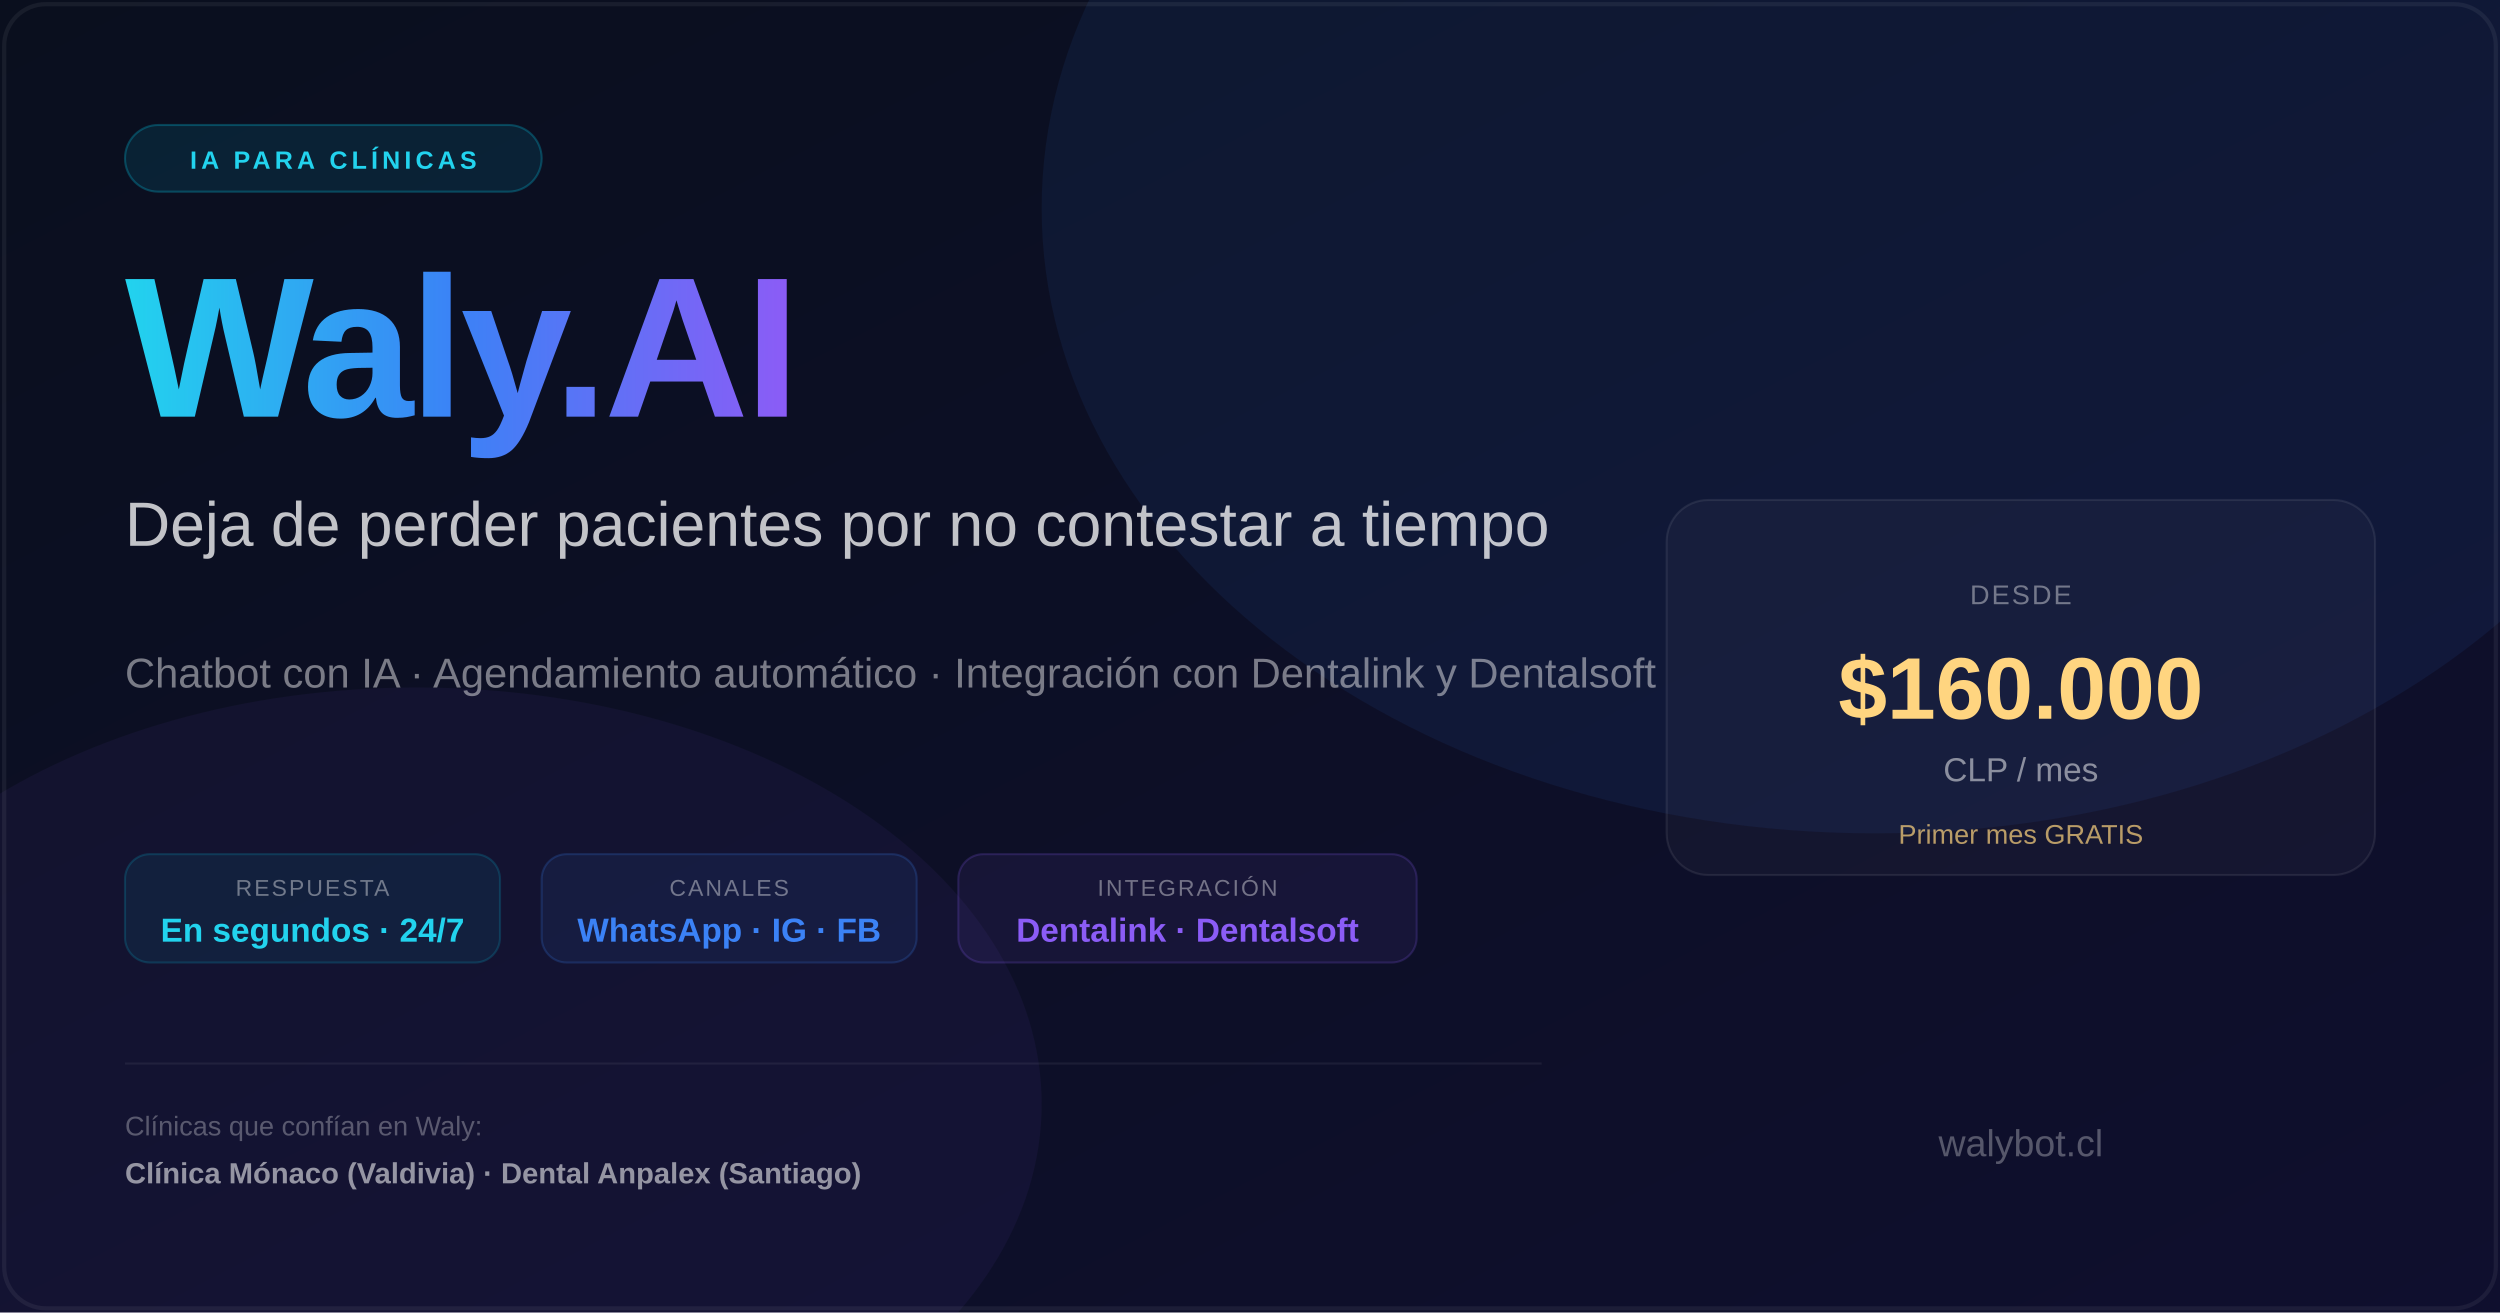
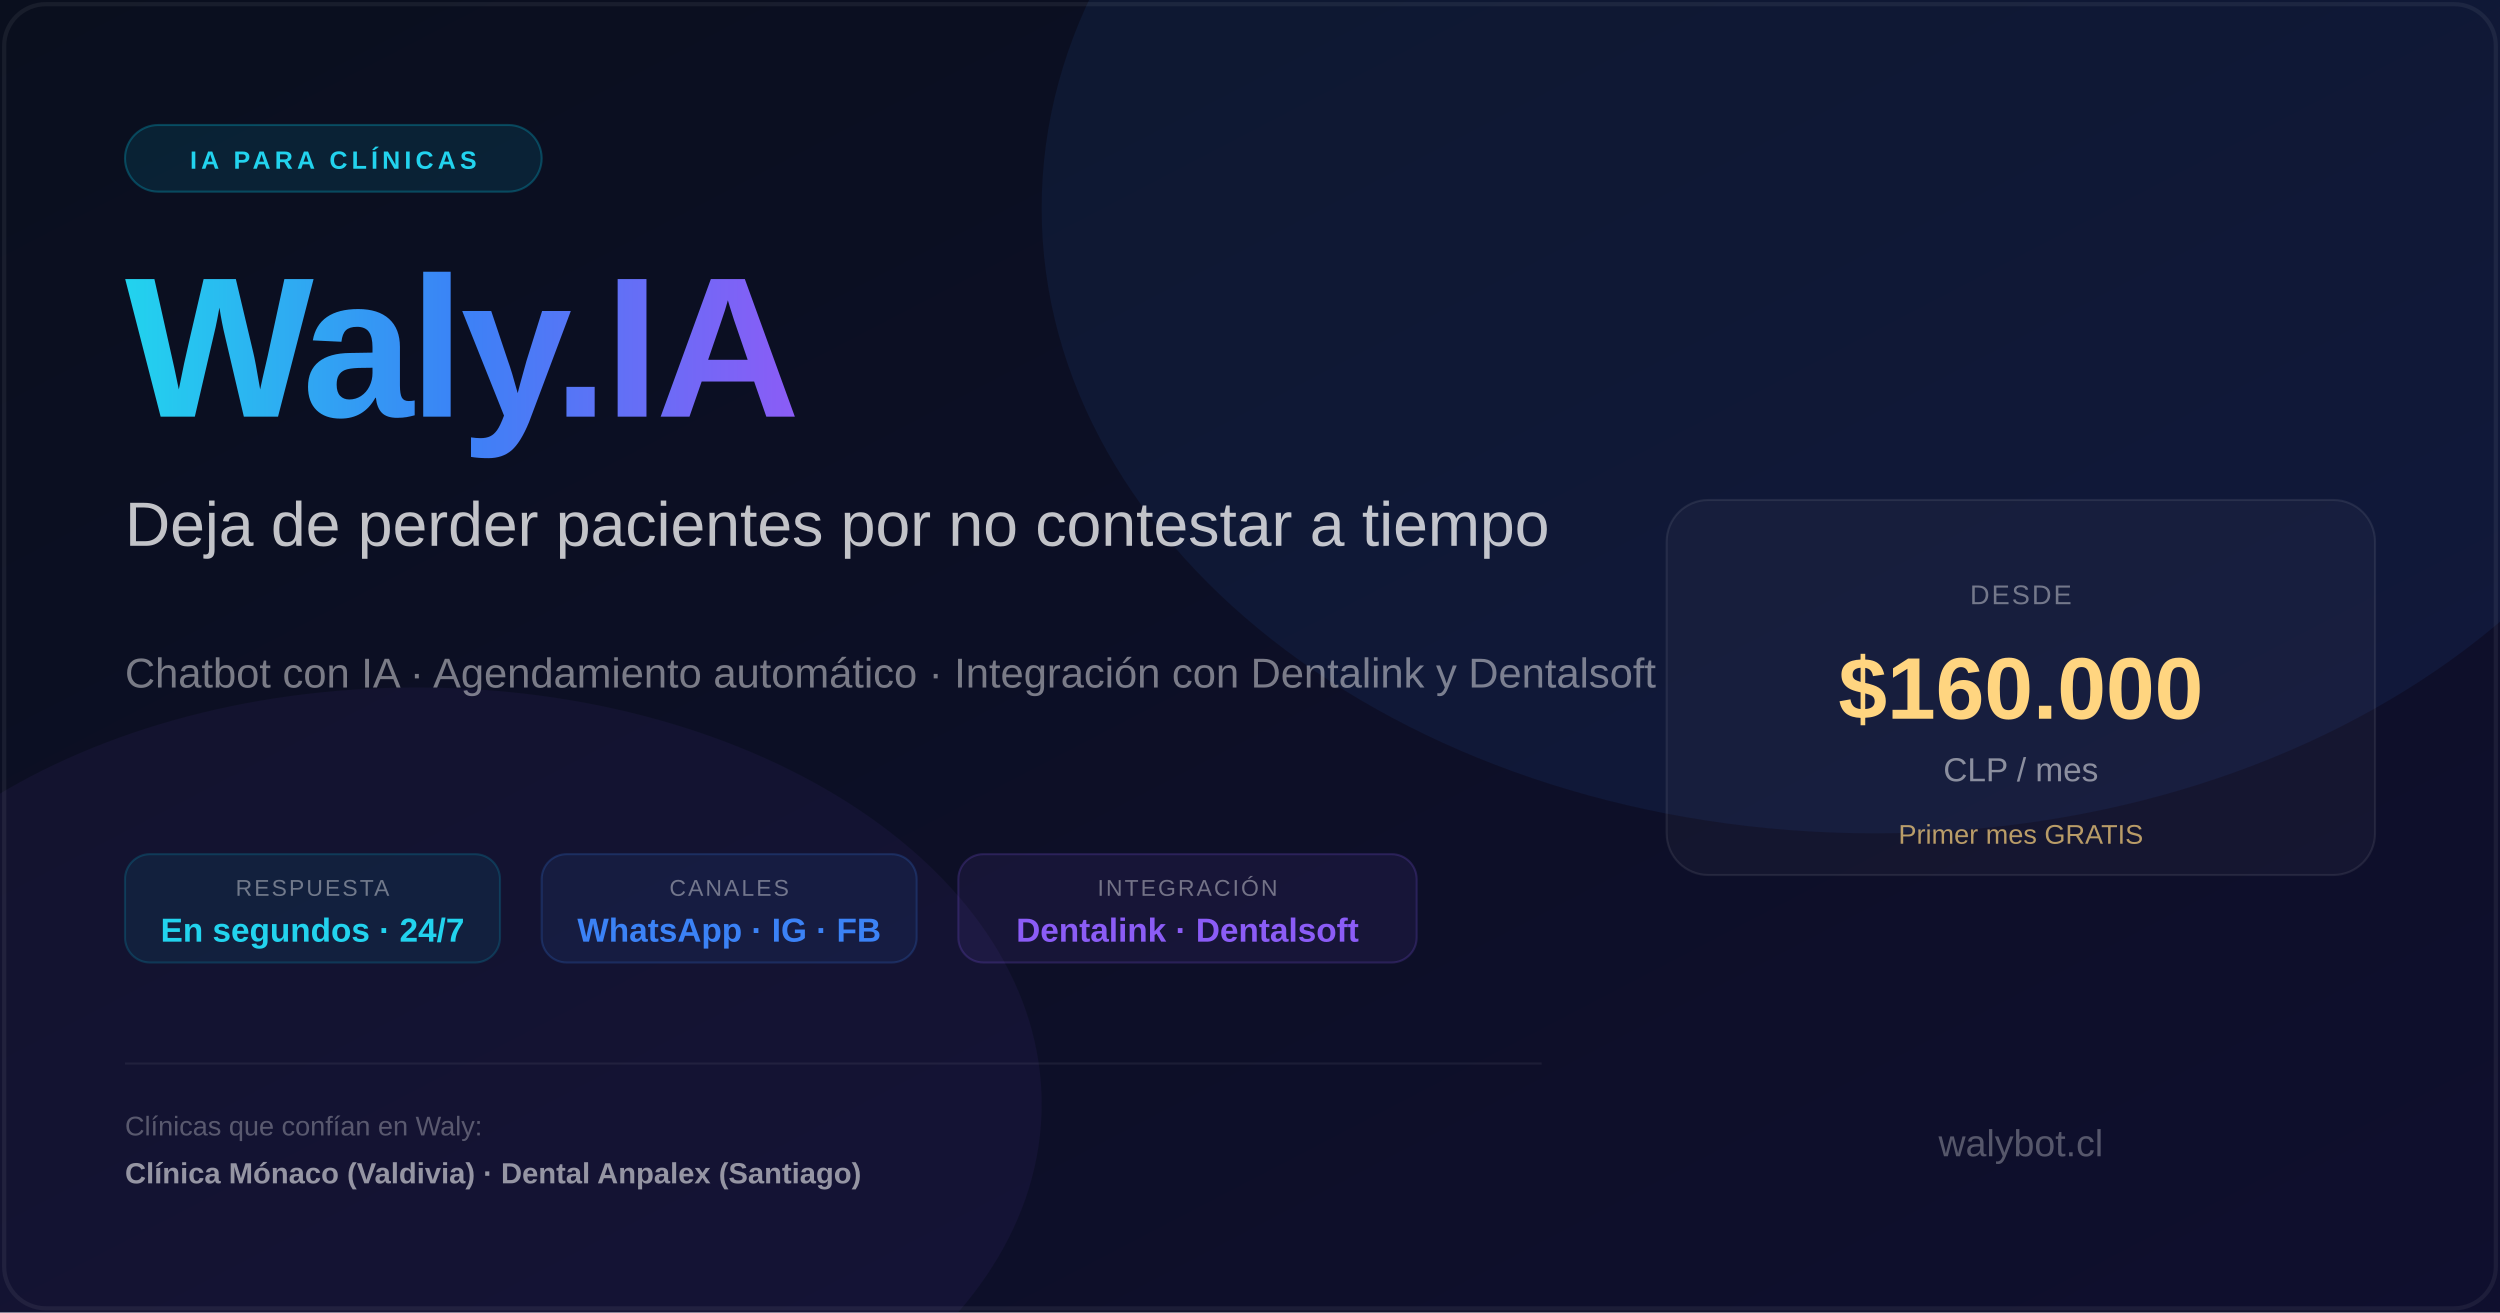
<svg xmlns="http://www.w3.org/2000/svg" width="1200" height="630" viewBox="0 0 1200 630">
  <defs>
    <linearGradient id="bg" x1="0%" y1="0%" x2="100%" y2="100%">
      <stop offset="0%" style="stop-color:#0a0f1e" />
      <stop offset="100%" style="stop-color:#0f0f2e" />
    </linearGradient>
    <linearGradient id="accent" x1="0%" y1="0%" x2="100%" y2="0%">
      <stop offset="0%" style="stop-color:#22d3ee" />
      <stop offset="50%" style="stop-color:#3b82f6" />
      <stop offset="100%" style="stop-color:#8b5cf6" />
    </linearGradient>
    <radialGradient id="glow" cx="50%" cy="50%" r="50%">
      <stop offset="0%" style="stop-color:#3b82f6;stop-opacity:0.15" />
      <stop offset="100%" style="stop-color:#3b82f6;stop-opacity:0" />
    </radialGradient>
  </defs>
  <rect width="1200" height="630" fill="url(#bg)" />
  <ellipse cx="900" cy="100" rx="400" ry="300" fill="rgba(59,130,246,0.08)" />
  <ellipse cx="200" cy="530" rx="300" ry="200" fill="rgba(139,92,246,0.06)" />
  <rect x="2" y="2" width="1196" height="626" rx="20" fill="none" stroke="rgba(255,255,255,0.06)" stroke-width="2" />
  <rect x="60" y="60" width="200" height="32" rx="16" fill="rgba(6,182,212,0.12)" stroke="rgba(6,182,212,0.3)" stroke-width="1" />
  <text x="160" y="81" font-family="'Segoe UI',Arial,sans-serif" font-size="12" font-weight="700" fill="#22d3ee" text-anchor="middle" letter-spacing="2">IA PARA CLÍNICAS</text>
-   <text x="60" y="200" font-family="'Segoe UI',Arial,sans-serif" font-size="96" font-weight="900" fill="url(#accent)" letter-spacing="-2">Waly.AI</text>
+   <text x="60" y="200" font-family="'Segoe UI',Arial,sans-serif" font-size="96" font-weight="900" fill="url(#accent)" letter-spacing="-2">Waly.IA</text>
  <text x="60" y="262" font-family="'Segoe UI',Arial,sans-serif" font-size="30" font-weight="400" fill="rgba(255,255,255,0.75)">Deja de perder pacientes por no contestar a tiempo</text>
  <text x="60" y="330" font-family="'Segoe UI',Arial,sans-serif" font-size="20" fill="rgba(255,255,255,0.45)">Chatbot con IA · Agendamiento automático · Integración con Dentalink y Dentalsoft</text>
  <line x1="60" y1="380" x2="480" y2="380" stroke="url(#accent)" stroke-width="2" opacity="0.6" />
  <rect x="60" y="410" width="180" height="52" rx="12" fill="rgba(6,182,212,0.08)" stroke="rgba(6,182,212,0.2)" stroke-width="1" />
  <text x="150" y="430" font-family="'Segoe UI',Arial,sans-serif" font-size="11" fill="rgba(255,255,255,0.4)" text-anchor="middle" letter-spacing="1">RESPUESTA</text>
  <text x="150" y="452" font-family="'Segoe UI',Arial,sans-serif" font-size="16" font-weight="700" fill="#22d3ee" text-anchor="middle">En segundos · 24/7</text>
  <rect x="260" y="410" width="180" height="52" rx="12" fill="rgba(59,130,246,0.08)" stroke="rgba(59,130,246,0.2)" stroke-width="1" />
  <text x="350" y="430" font-family="'Segoe UI',Arial,sans-serif" font-size="11" fill="rgba(255,255,255,0.4)" text-anchor="middle" letter-spacing="1">CANALES</text>
  <text x="350" y="452" font-family="'Segoe UI',Arial,sans-serif" font-size="16" font-weight="700" fill="#3b82f6" text-anchor="middle">WhatsApp · IG · FB</text>
  <rect x="460" y="410" width="220" height="52" rx="12" fill="rgba(139,92,246,0.08)" stroke="rgba(139,92,246,0.2)" stroke-width="1" />
  <text x="570" y="430" font-family="'Segoe UI',Arial,sans-serif" font-size="11" fill="rgba(255,255,255,0.4)" text-anchor="middle" letter-spacing="1">INTEGRACIÓN</text>
  <text x="570" y="452" font-family="'Segoe UI',Arial,sans-serif" font-size="16" font-weight="700" fill="#8b5cf6" text-anchor="middle">Dentalink · Dentalsoft</text>
  <rect x="800" y="240" width="340" height="180" rx="20" fill="rgba(255,255,255,0.03)" stroke="rgba(255,255,255,0.08)" stroke-width="1" />
  <text x="970" y="290" font-family="'Segoe UI',Arial,sans-serif" font-size="13" fill="rgba(255,255,255,0.4)" text-anchor="middle" letter-spacing="1">DESDE</text>
  <text x="970" y="345" font-family="'Segoe UI',Arial,sans-serif" font-size="42" font-weight="900" fill="#FFD580" text-anchor="middle">$160.000</text>
  <text x="970" y="375" font-family="'Segoe UI',Arial,sans-serif" font-size="16" fill="rgba(255,255,255,0.5)" text-anchor="middle">CLP / mes</text>
  <text x="970" y="405" font-family="'Segoe UI',Arial,sans-serif" font-size="13" fill="rgba(255,213,128,0.7)" text-anchor="middle">Primer mes GRATIS</text>
  <text x="970" y="555" font-family="'Segoe UI',Arial,sans-serif" font-size="18" fill="rgba(255,255,255,0.3)" text-anchor="middle">walybot.cl</text>
  <rect x="60" y="510" width="680" height="1" fill="rgba(255,255,255,0.06)" />
  <text x="60" y="545" font-family="'Segoe UI',Arial,sans-serif" font-size="13" fill="rgba(255,255,255,0.3)">Clínicas que confían en Waly:</text>
  <text x="60" y="568" font-family="'Segoe UI',Arial,sans-serif" font-size="14" font-weight="600" fill="rgba(255,255,255,0.55)">Clínica Mónaco (Valdivia) · Dental Anpalex (Santiago)</text>
</svg>
